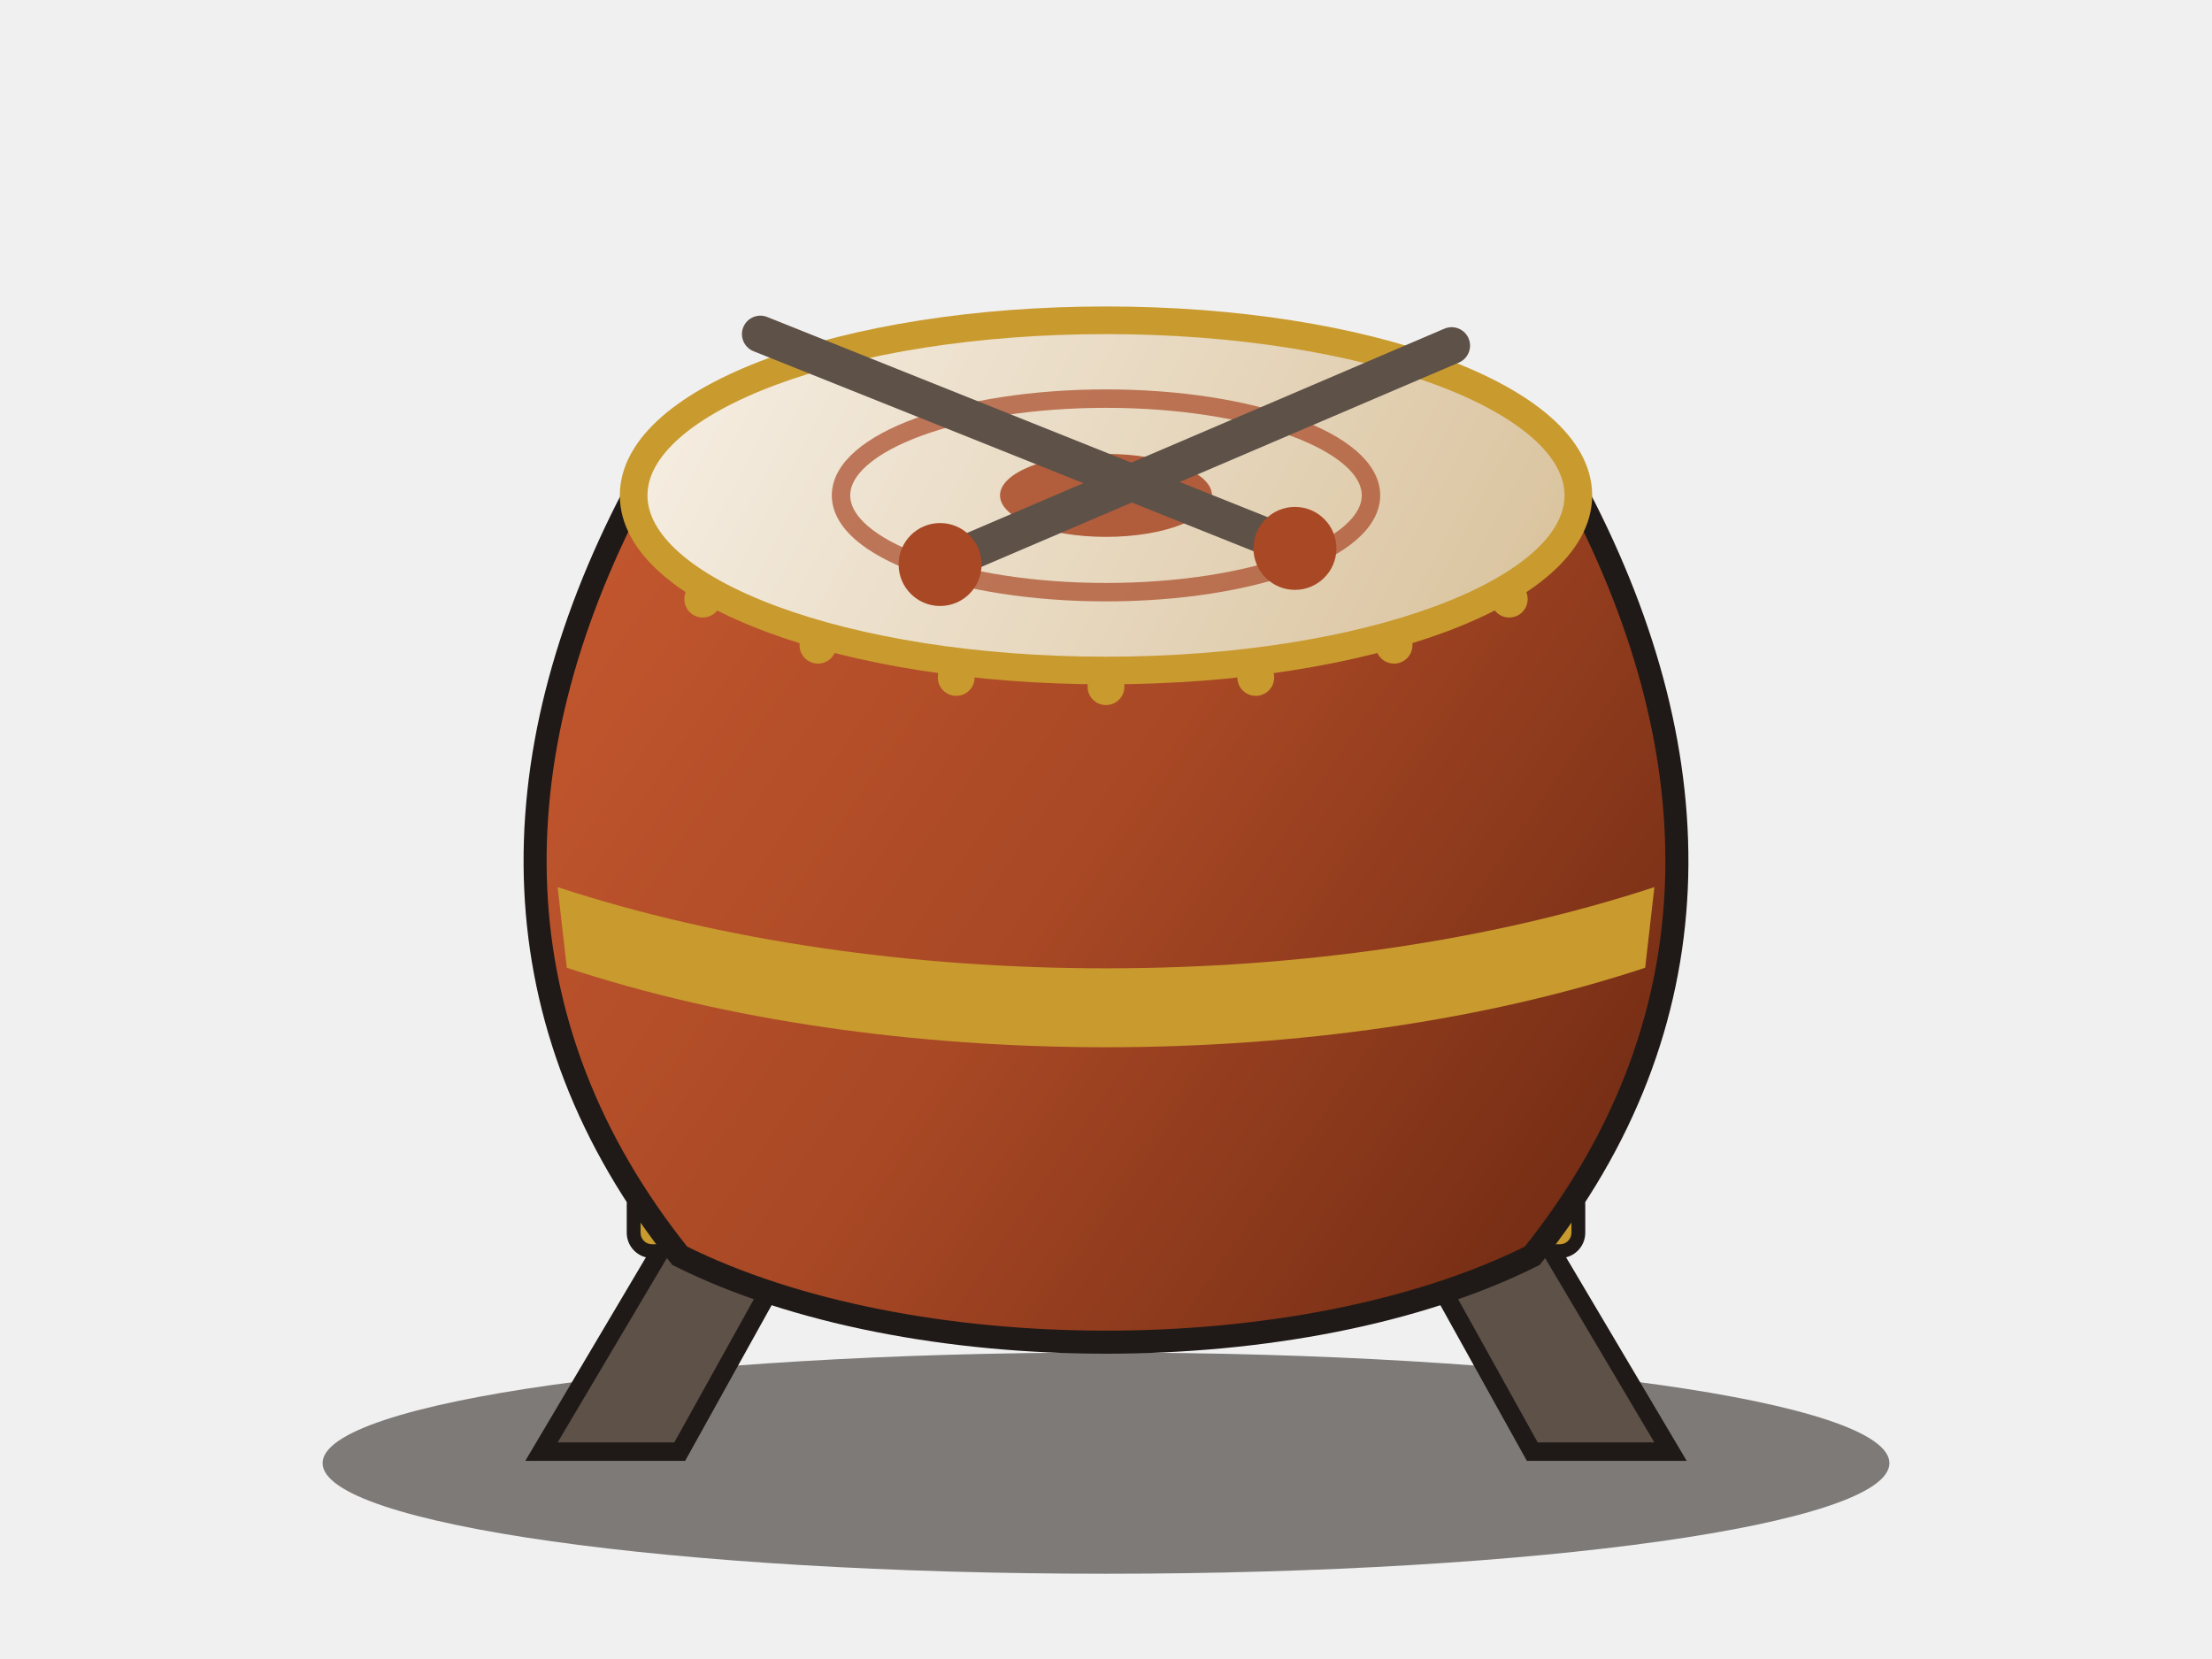
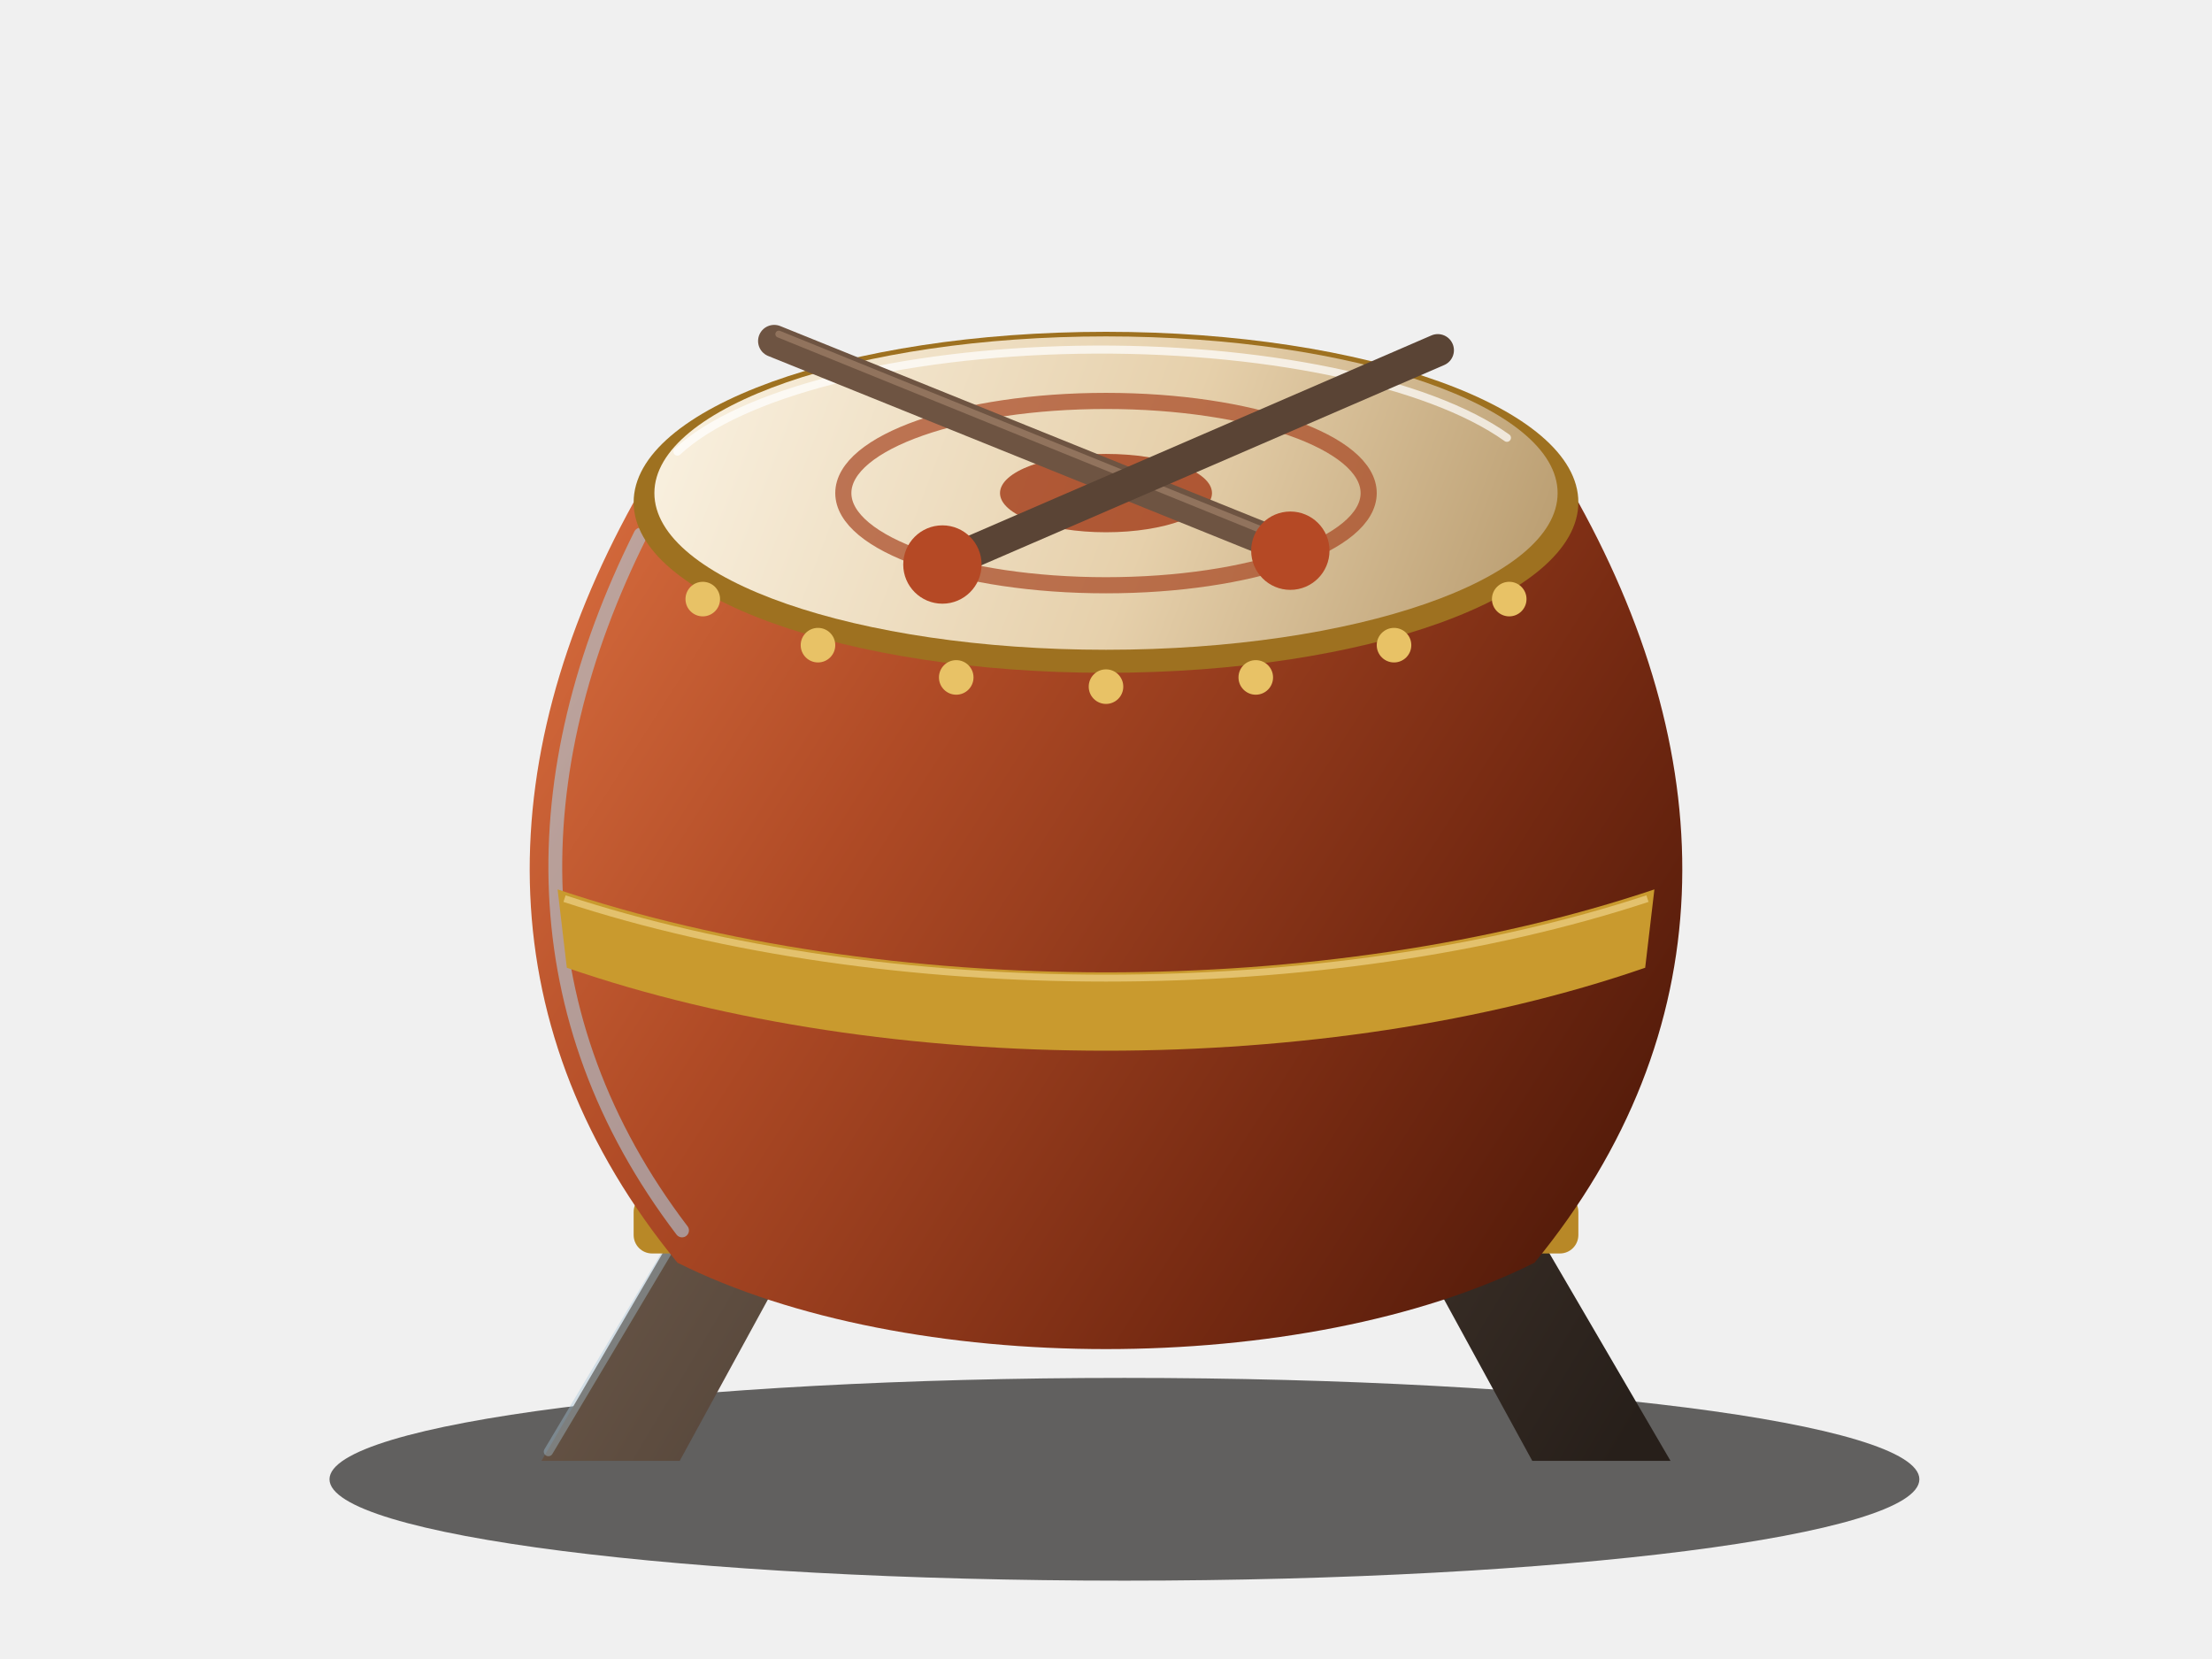
<svg xmlns="http://www.w3.org/2000/svg" viewBox="0 0 960 720" fill="none">
  <defs>
-     <linearGradient id="drumBody" x1="220" y1="180" x2="740" y2="540" gradientUnits="userSpaceOnUse">
-       <stop offset="0%" stop-color="#C85A30" />
-       <stop offset="50%" stop-color="#A84825" />
-       <stop offset="100%" stop-color="#6B2811" />
+     <linearGradient id="trong-body" x1="230" y1="220" x2="730" y2="540" gradientUnits="userSpaceOnUse">
+       <stop offset="0%" stop-color="#D96E3F" />
+       <stop offset="32%" stop-color="#B04B26" />
+       <stop offset="72%" stop-color="#762A12" />
+       <stop offset="100%" stop-color="#4A1708" />
    </linearGradient>
-     <linearGradient id="drumHead" x1="300" y1="120" x2="660" y2="310" gradientUnits="userSpaceOnUse">
-       <stop offset="0%" stop-color="#F6EFE4" />
-       <stop offset="100%" stop-color="#D9C29C" />
+     <linearGradient id="trong-head" x1="290" y1="145" x2="670" y2="290" gradientUnits="userSpaceOnUse">
+       <stop offset="0%" stop-color="#FAF2E2" />
+       <stop offset="55%" stop-color="#E6D0AB" />
+       <stop offset="100%" stop-color="#B79A6D" />
+     </linearGradient>
+     <linearGradient id="trong-stand" x1="240" y1="360" x2="700" y2="635" gradientUnits="userSpaceOnUse">
+       <stop offset="0%" stop-color="#786352" />
+       <stop offset="55%" stop-color="#4A3C32" />
+       <stop offset="100%" stop-color="#271F1A" />
    </linearGradient>
  </defs>
-   <ellipse cx="480" cy="635" rx="340" ry="48" fill="#1F1A17" fill-opacity="0.55" />
-   <path d="M235 630 L395 360 L445 360 L295 630 Z" fill="#5E5148" stroke="#1F1A17" stroke-width="8" />
-   <path d="M725 630 L565 360 L515 360 L665 630 Z" fill="#5E5148" stroke="#1F1A17" stroke-width="8" />
-   <rect x="275" y="515" width="410" height="28" rx="8" fill="#C99A2E" stroke="#1F1A17" stroke-width="6" />
-   <path d="M275 215 C215 330, 215 445, 295 545 C395 595, 565 595, 665 545 C745 445, 745 330, 685 215 Z" fill="url(#drumBody)" stroke="#1F1A17" stroke-width="10" />
-   <path d="M242 385 C385 432, 575 432, 718 385 L714 420 C575 466, 385 466, 246 420 Z" fill="#C99A2E" />
-   <ellipse cx="480" cy="215" rx="205" ry="76" fill="url(#drumHead)" stroke="#C99A2E" stroke-width="12" />
-   <ellipse cx="480" cy="215" rx="115" ry="42" stroke="#A84825" stroke-width="8" stroke-opacity="0.7" />
-   <ellipse cx="480" cy="215" rx="46" ry="18" fill="#A84825" fill-opacity="0.85" />
-   <g fill="#C99A2E">
-     <circle cx="305" cy="260" r="8" />
-     <circle cx="355" cy="280" r="8" />
-     <circle cx="415" cy="294" r="8" />
-     <circle cx="480" cy="298" r="8" />
-     <circle cx="545" cy="294" r="8" />
-     <circle cx="605" cy="280" r="8" />
-     <circle cx="655" cy="260" r="8" />
+   <ellipse cx="488" cy="642" rx="345" ry="44" fill="#0B0908" fill-opacity="0.62" />
+   <path d="M235 634 L392 365 L442 365 L295 634 Z" fill="url(#trong-stand)" />
+   <path d="M725 634 L568 365 L518 365 L665 634 Z" fill="url(#trong-stand)" />
+   <line x1="238" y1="630" x2="394" y2="368" stroke="#A6C4D8" stroke-opacity="0.4" stroke-width="4" stroke-linecap="round" />
+   <rect x="275" y="518" width="410" height="26" rx="8" fill="#B88827" />
+   <rect x="282" y="520" width="396" height="6" rx="3" fill="#F2D178" fill-opacity="0.6" />
+   <path d="M275 218 C212 332, 212 448, 294 548 C394 598, 566 598, 666 548 C748 448, 748 332, 685 218 Z" fill="url(#trong-body)" />
+   <path d="M278 232 C226 336, 226 442, 296 534" stroke="#AFCFE3" stroke-opacity="0.58" stroke-width="6" stroke-linecap="round" />
+   <path d="M242 386 C385 434, 575 434, 718 386 L714 420 C575 468, 385 468, 246 420 Z" fill="#C99A2E" />
+   <path d="M245 390 C385 436, 575 436, 715 390" stroke="#F8E2A0" stroke-opacity="0.55" stroke-width="3" />
+   <ellipse cx="480" cy="218" rx="205" ry="74" fill="#9E7120" />
+   <ellipse cx="480" cy="214" rx="196" ry="68" fill="url(#trong-head)" />
+   <path d="M294 196 A196 68 0 0 1 654 190" stroke="#FFFFFF" stroke-opacity="0.72" stroke-width="3.5" stroke-linecap="round" />
+   <ellipse cx="480" cy="214" rx="114" ry="40" stroke="#A84825" stroke-opacity="0.72" stroke-width="7" />
+   <ellipse cx="480" cy="214" rx="46" ry="17" fill="#A84825" fill-opacity="0.88" />
+   <g fill="#E8C266">
+     <circle cx="305" cy="260" r="7.5" />
+     <circle cx="355" cy="280" r="7.5" />
+     <circle cx="415" cy="294" r="7.5" />
+     <circle cx="480" cy="298" r="7.5" />
+     <circle cx="545" cy="294" r="7.5" />
+     <circle cx="605" cy="280" r="7.5" />
+     <circle cx="655" cy="260" r="7.5" />
  </g>
  <g>
-     <line x1="330" y1="145" x2="555" y2="235" stroke="#5E5148" stroke-width="16" stroke-linecap="round" />
-     <circle cx="562" cy="238" r="18" fill="#A84825" />
-     <line x1="630" y1="150" x2="415" y2="242" stroke="#5E5148" stroke-width="16" stroke-linecap="round" />
-     <circle cx="408" cy="245" r="18" fill="#A84825" />
+     <line x1="336" y1="148" x2="554" y2="236" stroke="#6E5442" stroke-width="14" stroke-linecap="round" />
+     <line x1="338" y1="145" x2="550" y2="231" stroke="#B59378" stroke-opacity="0.5" stroke-width="3" stroke-linecap="round" />
+     <circle cx="560" cy="239" r="17" fill="#B54925" />
+     <line x1="624" y1="152" x2="416" y2="242" stroke="#5A4435" stroke-width="14" stroke-linecap="round" />
+     <circle cx="409" cy="245" r="17" fill="#B54925" />
  </g>
</svg>
